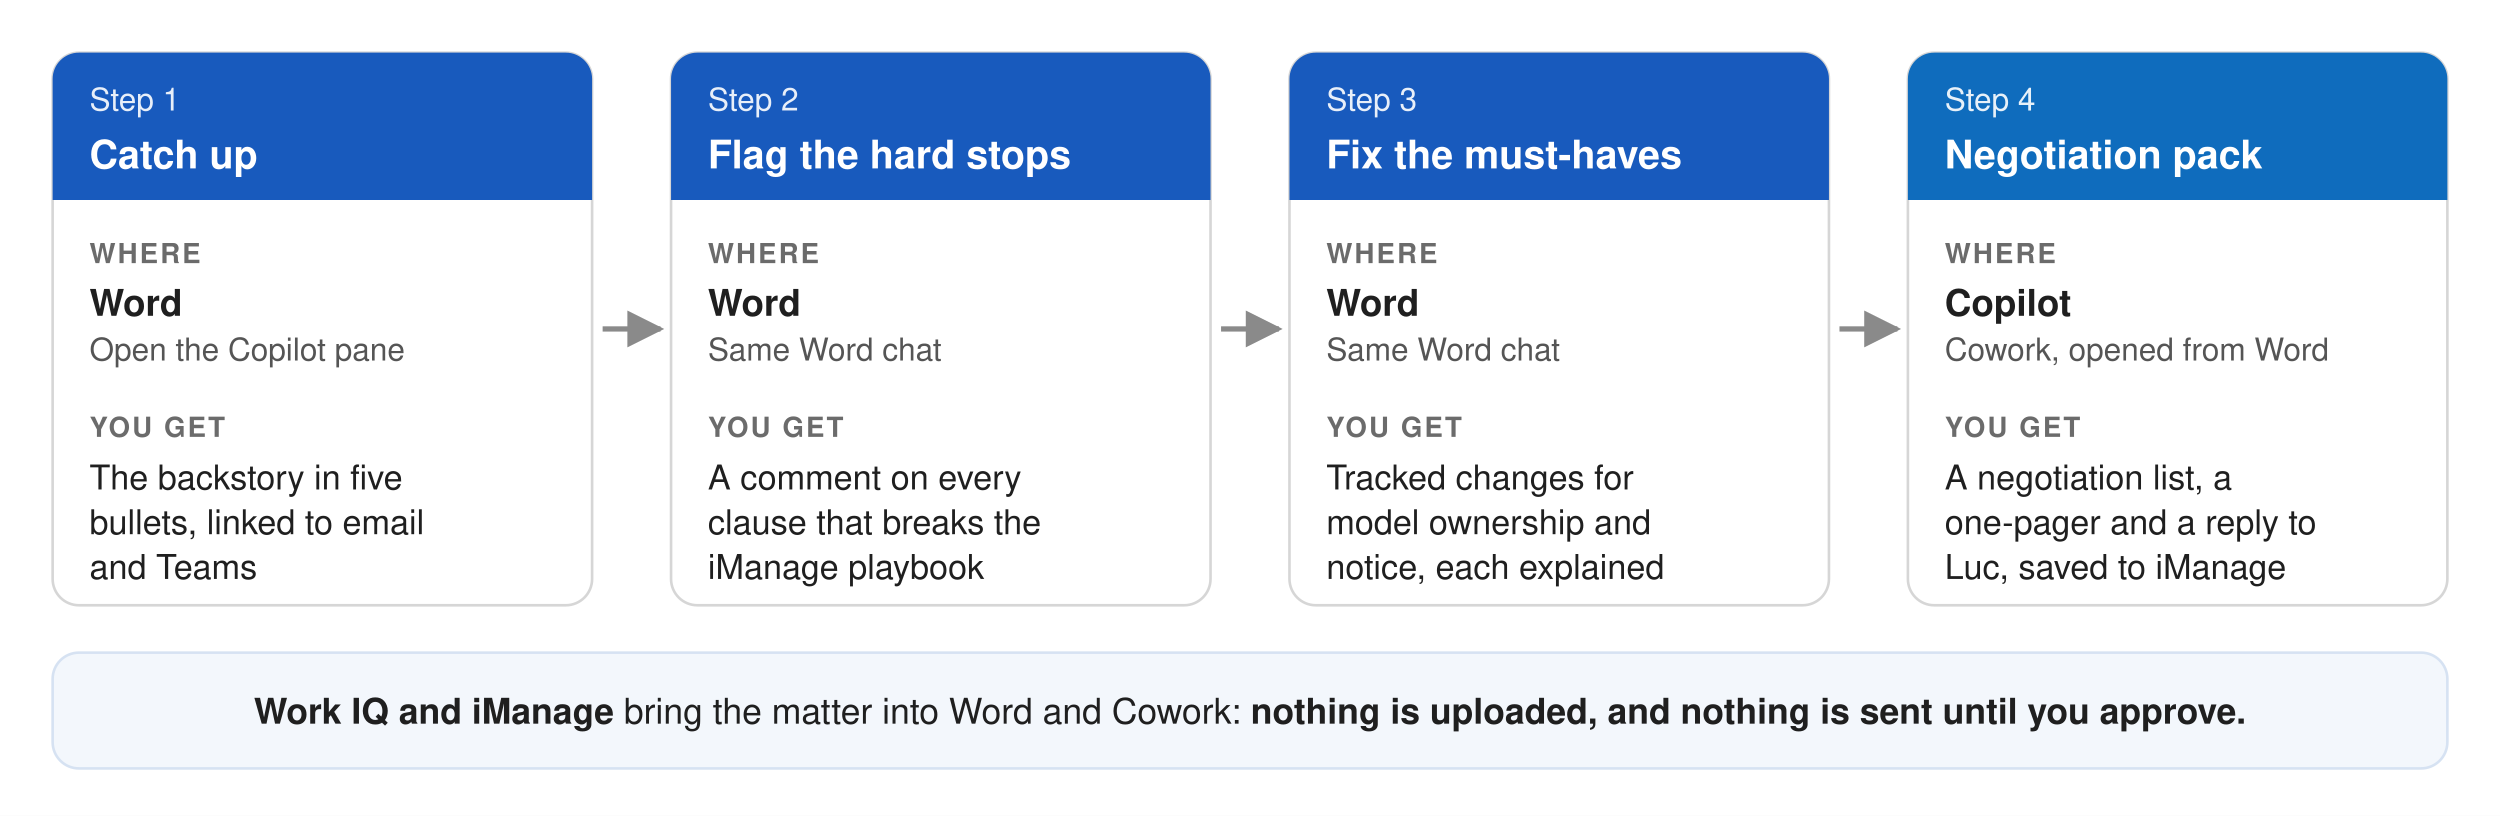
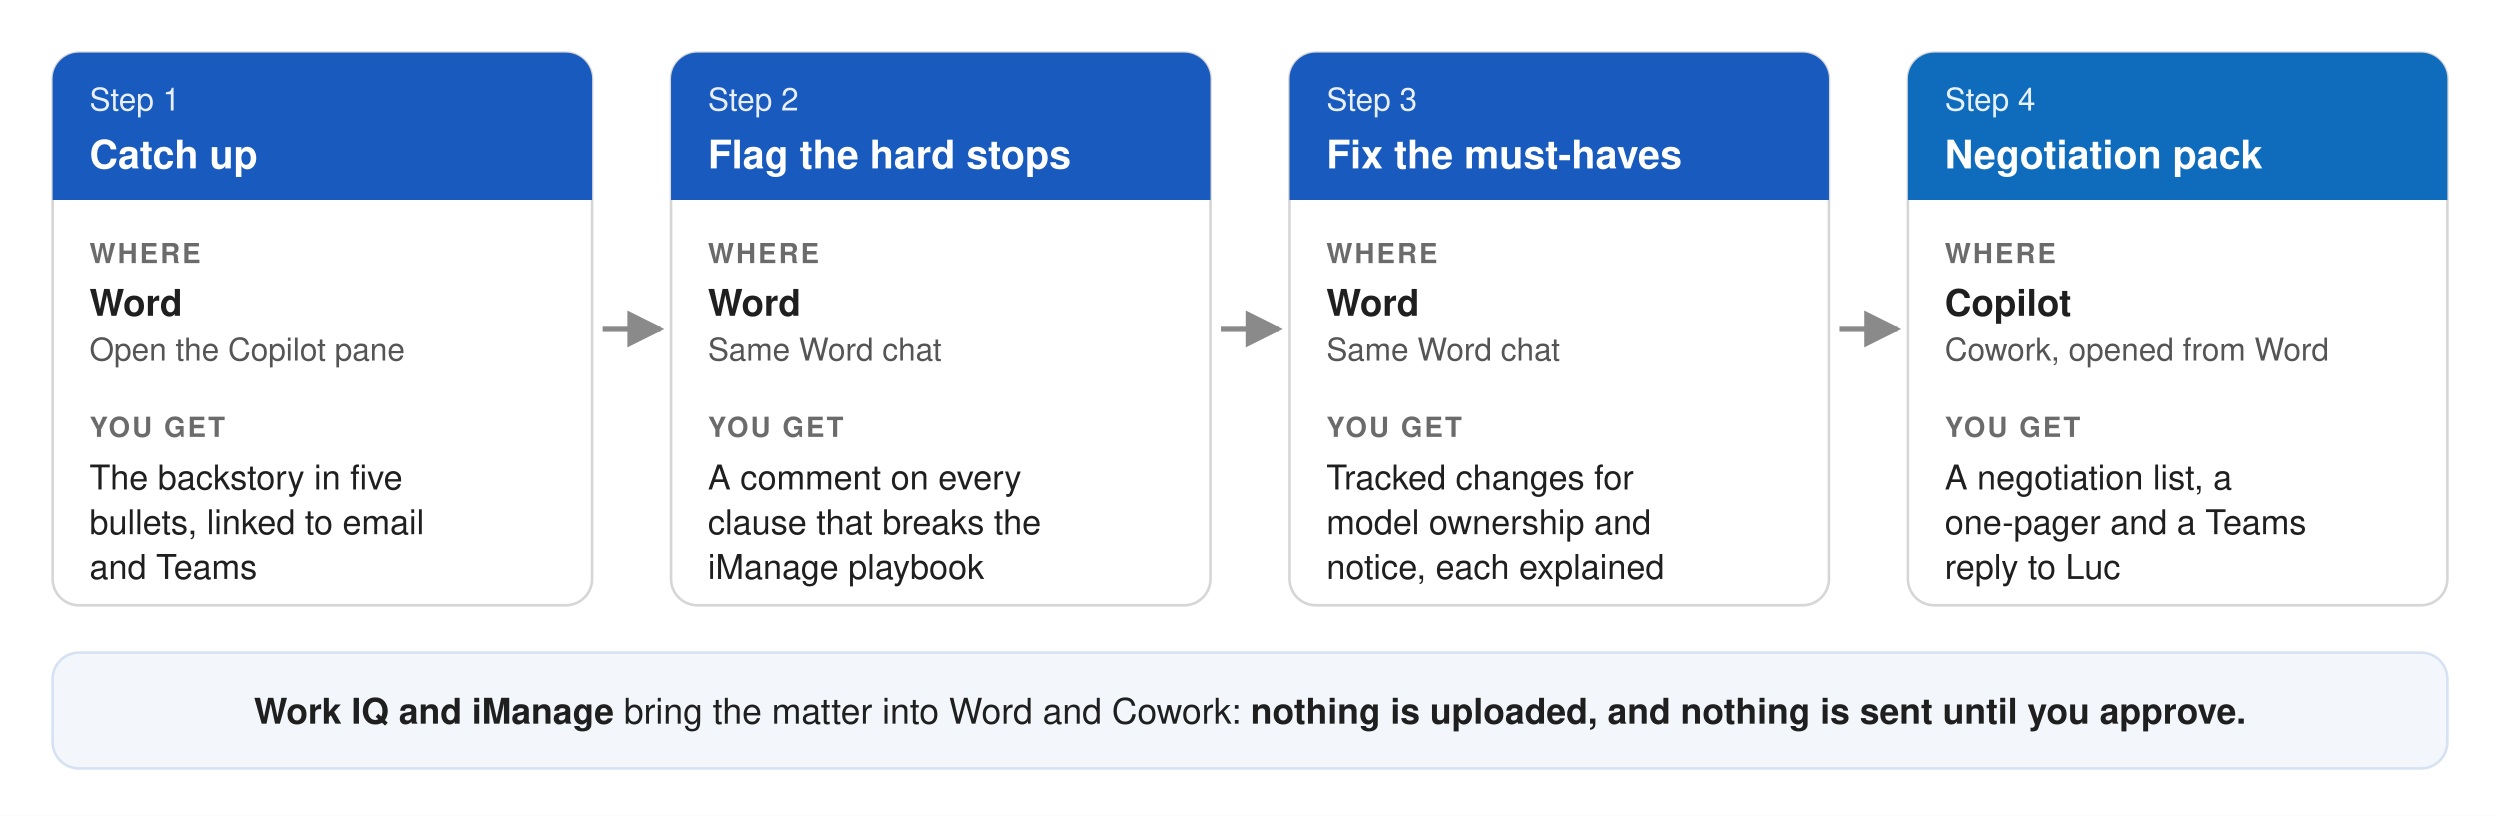
<svg xmlns="http://www.w3.org/2000/svg" viewBox="0 0 950 310" width="950" height="310" font-family="Segoe UI, Helvetica, Arial, sans-serif">
  <defs>
    <marker id="arrow" viewBox="0 0 10 10" refX="9" refY="5" markerWidth="7" markerHeight="7" orient="auto">
      <path d="M0,0 L10,5 L0,10 z" fill="#8A8A8A" />
    </marker>
    <style>
      .label { font-size: 10.5px; font-weight: 700; fill: #6B6B6B; letter-spacing: 0.8px; }
      .where { font-size: 14px; font-weight: 600; fill: #1F1F1F; }
      .hint { font-size: 12px; fill: #555555; }
      .get { font-size: 13px; fill: #1F1F1F; }
      .step { font-size: 12px; fill: #FFFFFF; fill-opacity: 0.9; }
      .title { font-size: 15px; font-weight: 700; fill: #FFFFFF; }
    </style>
  </defs>
  <rect x="0" y="0" width="950" height="310" fill="#FFFFFF" />
  <rect x="20" y="20" width="205" height="210" rx="10" fill="#FFFFFF" stroke="#D6D6D6" />
  <path d="M20,76 V30 a10,10 0 0 1 10,-10 H215 a10,10 0 0 1 10,10 V76 z" fill="#185ABD" />
  <text x="34" y="42" class="step">Step 1</text>
  <text x="34" y="64" class="title">Catch up</text>
  <text x="34" y="100" class="label">WHERE</text>
  <text x="34" y="120" class="where">Word</text>
  <text x="34" y="137" class="hint">Open the Copilot pane</text>
  <text x="34" y="166" class="label">YOU GET</text>
  <text x="34" y="186" class="get">The backstory in five</text>
  <text x="34" y="203" class="get">bullets, linked to email</text>
  <text x="34" y="220" class="get">and Teams</text>
  <line x1="229" y1="125" x2="251" y2="125" stroke="#8A8A8A" stroke-width="2" marker-end="url(#arrow)" />
  <rect x="255" y="20" width="205" height="210" rx="10" fill="#FFFFFF" stroke="#D6D6D6" />
  <path d="M255,76 V30 a10,10 0 0 1 10,-10 H450 a10,10 0 0 1 10,10 V76 z" fill="#185ABD" />
  <text x="269" y="42" class="step">Step 2</text>
  <text x="269" y="64" class="title">Flag the hard stops</text>
  <text x="269" y="100" class="label">WHERE</text>
  <text x="269" y="120" class="where">Word</text>
  <text x="269" y="137" class="hint">Same Word chat</text>
  <text x="269" y="166" class="label">YOU GET</text>
  <text x="269" y="186" class="get">A comment on every</text>
  <text x="269" y="203" class="get">clause that breaks the</text>
  <text x="269" y="220" class="get">iManage playbook</text>
  <line x1="464" y1="125" x2="486" y2="125" stroke="#8A8A8A" stroke-width="2" marker-end="url(#arrow)" />
  <rect x="490" y="20" width="205" height="210" rx="10" fill="#FFFFFF" stroke="#D6D6D6" />
  <path d="M490,76 V30 a10,10 0 0 1 10,-10 H685 a10,10 0 0 1 10,10 V76 z" fill="#185ABD" />
  <text x="504" y="42" class="step">Step 3</text>
  <text x="504" y="64" class="title">Fix the must-haves</text>
  <text x="504" y="100" class="label">WHERE</text>
  <text x="504" y="120" class="where">Word</text>
  <text x="504" y="137" class="hint">Same Word chat</text>
  <text x="504" y="166" class="label">YOU GET</text>
  <text x="504" y="186" class="get">Tracked changes for</text>
  <text x="504" y="203" class="get">model ownership and</text>
  <text x="504" y="220" class="get">notice, each explained</text>
  <line x1="699" y1="125" x2="721" y2="125" stroke="#8A8A8A" stroke-width="2" marker-end="url(#arrow)" />
  <rect x="725" y="20" width="205" height="210" rx="10" fill="#FFFFFF" stroke="#D6D6D6" />
  <path d="M725,76 V30 a10,10 0 0 1 10,-10 H920 a10,10 0 0 1 10,10 V76 z" fill="#0F6CBD" />
  <text x="739" y="42" class="step">Step 4</text>
  <text x="739" y="64" class="title">Negotiation pack</text>
  <text x="739" y="100" class="label">WHERE</text>
  <text x="739" y="120" class="where">Copilot</text>
  <text x="739" y="137" class="hint">Cowork, opened from Word</text>
  <text x="739" y="166" class="label">YOU GET</text>
  <text x="739" y="186" class="get">A negotiation list, a</text>
-   <text x="739" y="203" class="get">one-pager and a reply to</text>
-   <text x="739" y="220" class="get">Luc, saved to iManage</text>
+   <text x="739" y="203" class="get">one-pager and a Teams</text>
+   <text x="739" y="220" class="get">reply to Luc</text>
  <rect x="20" y="248" width="910" height="44" rx="10" fill="#F3F7FC" stroke="#D6E2F2" />
  <text x="475" y="275" text-anchor="middle" font-size="13.5" fill="#1F1F1F">
    <tspan font-weight="700">Work IQ and iManage</tspan> bring the matter into Word and Cowork: <tspan font-weight="700">nothing is uploaded, and nothing is sent until you approve.</tspan>
  </text>
</svg>
